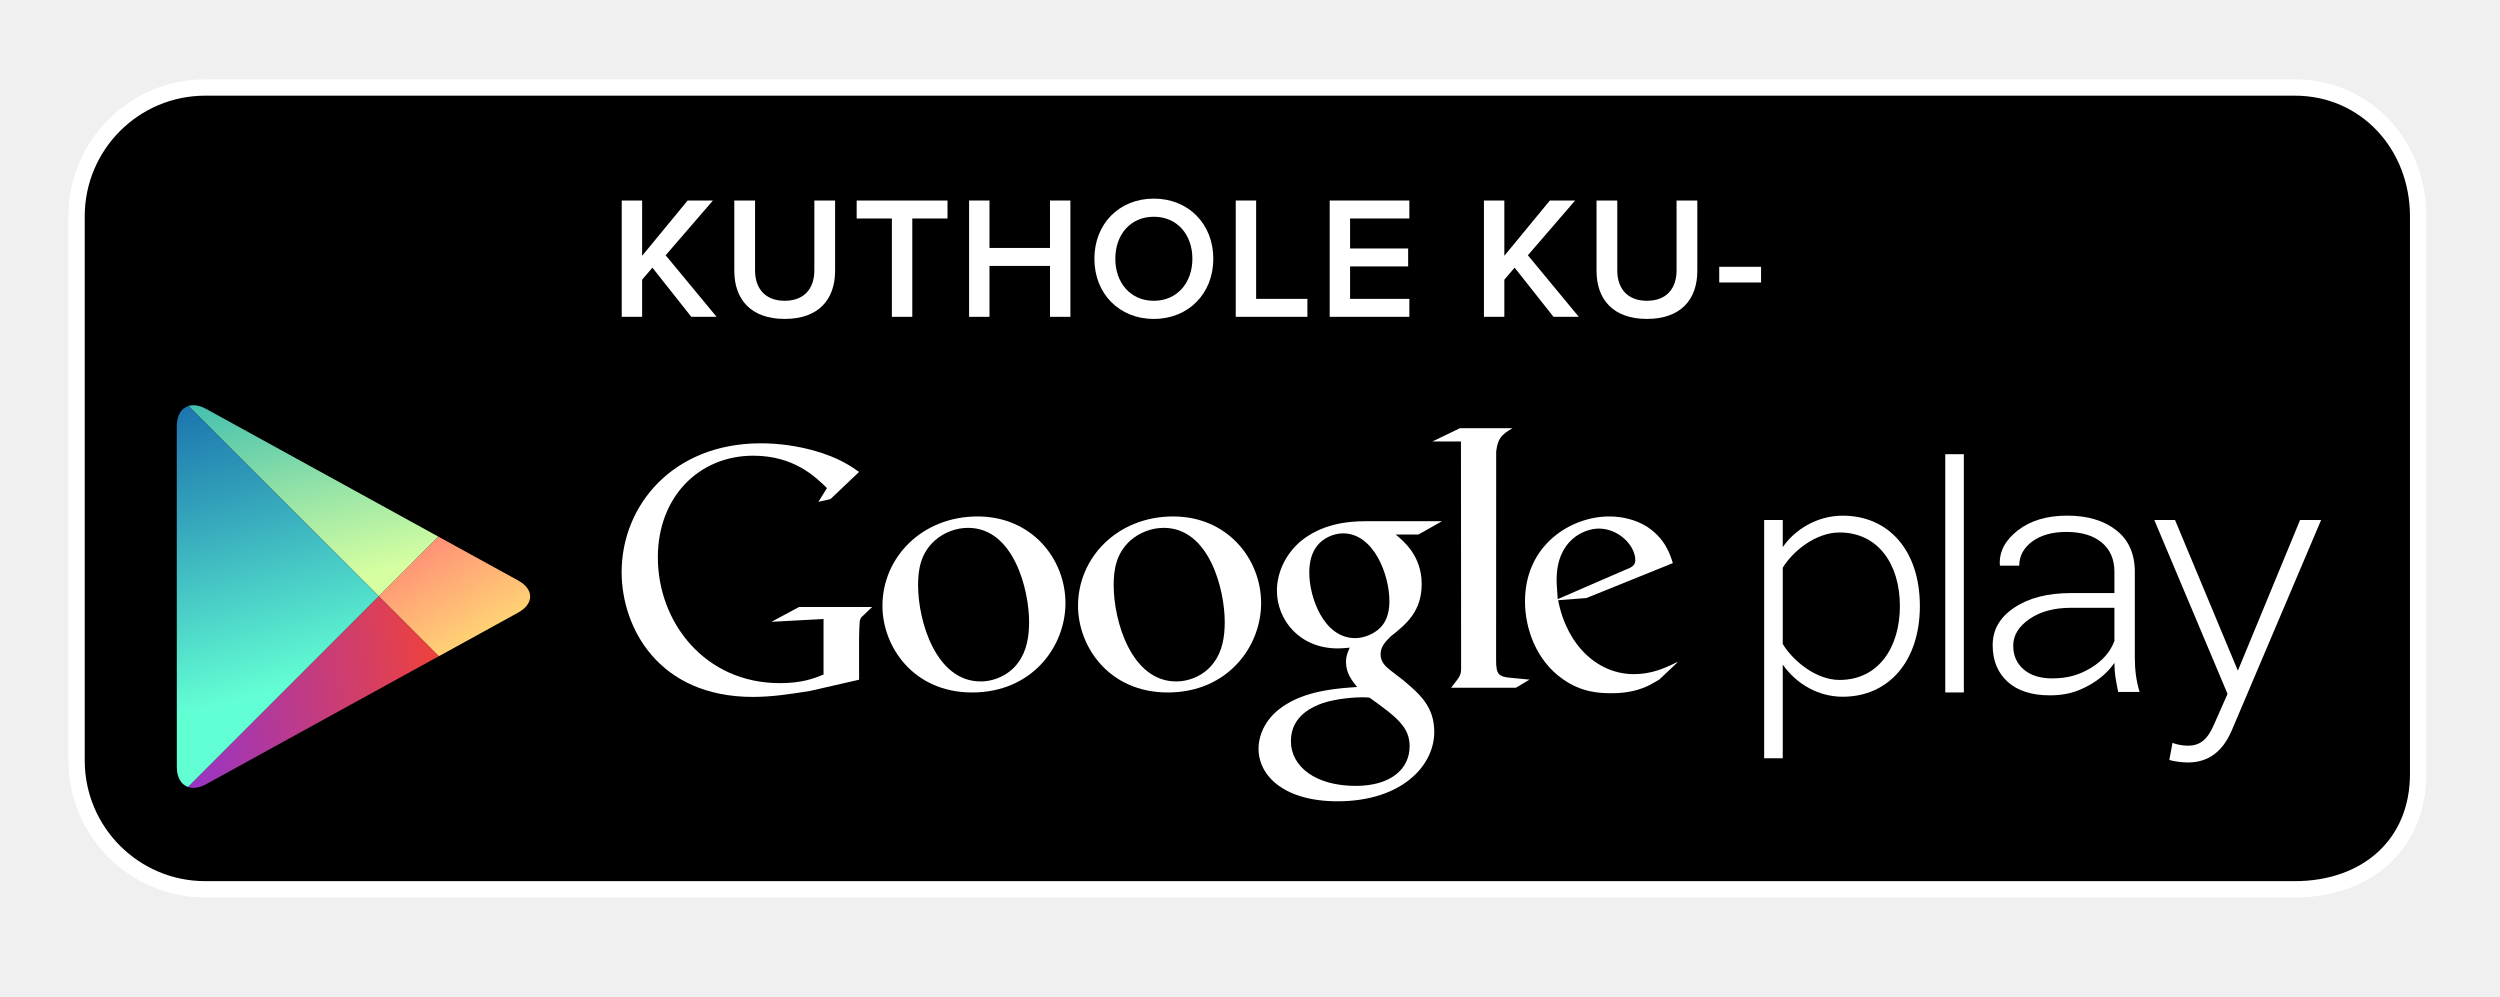
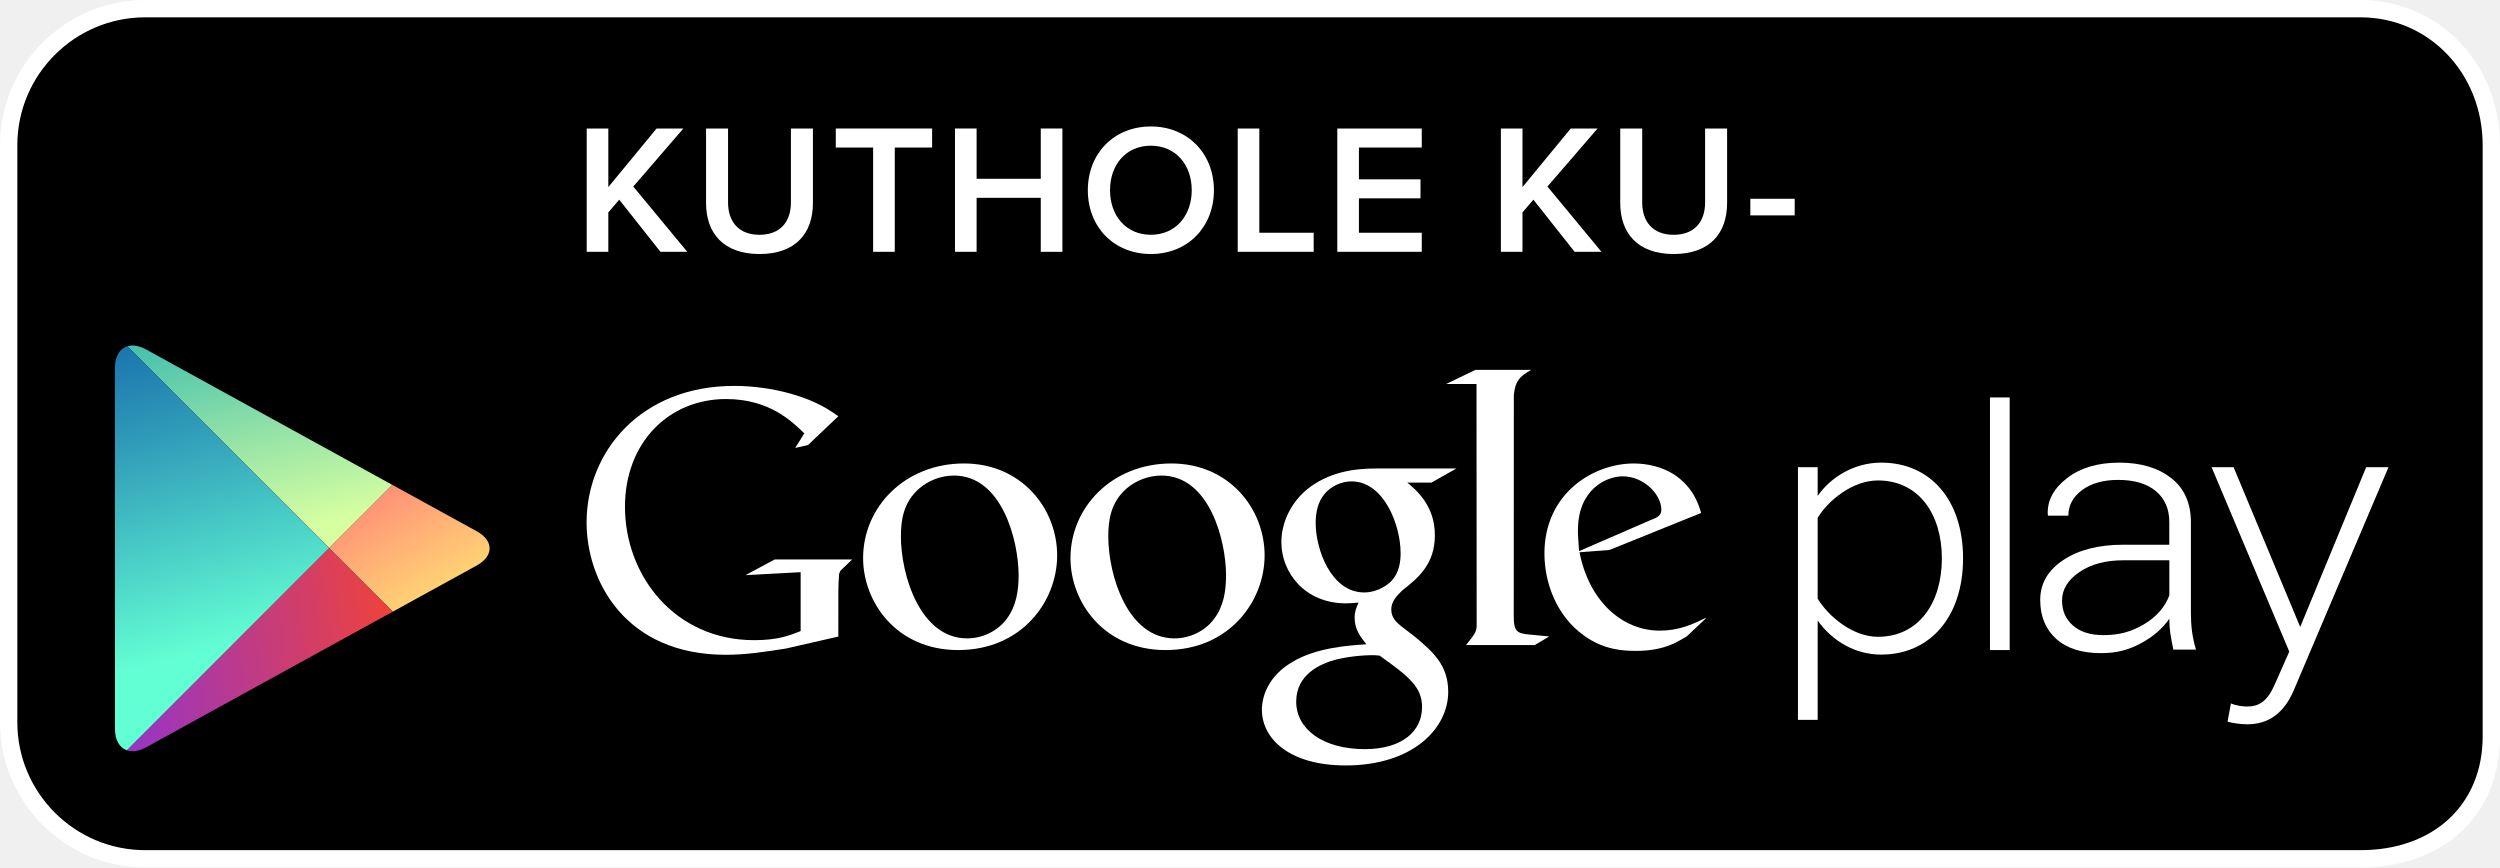
- <svg xmlns="http://www.w3.org/2000/svg" version="1.1" id="SemiBold" x="0px" y="0px" width="229.5px" height="91.5px" viewBox="0 0 229.5 91.5" enable-background="new 0 0 229.5 91.5" xml:space="preserve">
-   <path stroke="#FFFFFF" stroke-width="1.5" stroke-miterlimit="10" d="M221.985,71.05c0,6.53-4.797,10.59-11.322,10.59H18.849  c-6.528,0-11.821-5.297-11.821-11.827V19.856c0-6.529,5.293-11.824,11.821-11.824h191.814c6.525,0,11.322,5.295,11.322,11.824V71.05  z" />
+ <svg xmlns="http://www.w3.org/2000/svg" version="1.1" id="SemiBold" x="0px" y="0px" width="216.457px" height="75.107px" viewBox="0 0 216.457 75.107" enable-background="new 0 0 216.457 75.107" xml:space="preserve">
+   <g>
+     <path d="M215.707,63.767c0,6.531-4.797,10.592-11.321,10.592H12.572c-6.528,0-11.821-5.299-11.821-11.828V12.573   C0.75,6.045,6.043,0.75,12.572,0.75h191.814c6.524,0,11.321,5.295,11.321,11.823V63.767z" />
+     <path fill="#FFFFFF" d="M204.386,75.109H12.572C5.64,75.109,0,69.466,0,62.531V12.573C0,5.64,5.641,0,12.572,0h191.814   c6.769,0,12.071,5.522,12.071,12.573v51.194C216.457,70.55,211.606,75.109,204.386,75.109z M12.572,1.5   C6.468,1.5,1.5,6.468,1.5,12.573v49.958c0,6.107,4.967,11.078,11.071,11.078h191.814c6.323,0,10.571-3.955,10.571-9.842V12.573   c0-6.209-4.645-11.073-10.571-11.073H12.572z" />
+   </g>
  <g>
    <g>
-       <path fill="#FFFFFF" d="M153.929,60.867l-1.614,1.522c-0.372,0.205-0.743,0.443-1.113,0.612c-1.121,0.509-2.261,0.637-3.274,0.637    c-1.078,0-2.768-0.069-4.491-1.316c-2.396-1.688-3.442-4.587-3.442-7.114c0-5.232,4.259-7.798,7.732-7.798    c1.215,0,2.462,0.304,3.476,0.945c1.686,1.114,2.122,2.563,2.364,3.34l-7.934,3.205l-2.598,0.202    c0.841,4.289,3.743,6.784,6.95,6.784c1.602,0,2.791-0.522,3.882-1.062C153.866,60.825,154.085,60.711,153.929,60.867z     M149.143,52.334c0.645-0.234,0.979-0.437,0.979-0.906c0-1.348-1.525-2.904-3.345-2.904c-1.349,0-3.879,1.05-3.879,4.695    c0,0.569,0.067,1.175,0.102,1.781L149.143,52.334z" />
-       <path fill="#FFFFFF" d="M137.342,60.605c0,1.312,0.234,1.516,1.343,1.618c0.578,0.068,1.154,0.099,1.725,0.166l-1.248,0.743    h-5.947c0.78-1.012,0.914-1.112,0.914-1.787v-0.753l-0.013-20.063h-2.626l2.527-1.218h4.826c-1.046,0.605-1.358,0.975-1.493,2.155    L137.342,60.605z" />
-       <path fill="#FFFFFF" d="M128.119,49.066c0.774,0.637,2.392,1.988,2.392,4.553c0,2.499-1.409,3.677-2.83,4.792    c-0.436,0.438-0.945,0.915-0.945,1.651c0,0.746,0.51,1.151,0.877,1.453l1.219,0.941c1.482,1.251,2.833,2.398,2.833,4.728    c0,3.175-3.072,6.375-8.877,6.375c-4.89,0-7.254-2.328-7.254-4.825c0-1.216,0.604-2.937,2.601-4.115    c2.092-1.279,4.927-1.45,6.444-1.55c-0.474-0.612-1.015-1.253-1.015-2.299c0-0.572,0.172-0.913,0.338-1.315    c-0.369,0.035-0.741,0.071-1.079,0.071c-3.579,0-5.603-2.67-5.603-5.302c0-1.552,0.708-3.273,2.162-4.521    c1.924-1.584,4.218-1.857,6.041-1.857h6.954l-2.162,1.221H128.119z M125.728,64.047c-0.276-0.036-0.442-0.036-0.776-0.036    c-0.306,0-2.129,0.066-3.541,0.54c-0.747,0.273-2.906,1.08-2.906,3.478c0,2.392,2.331,4.116,5.938,4.116    c3.239,0,4.96-1.553,4.96-3.644C129.401,66.78,128.288,65.872,125.728,64.047z M126.698,57.635    c0.78-0.778,0.848-1.854,0.848-2.466c0-2.427-1.447-6.207-4.252-6.207c-0.875,0-1.823,0.439-2.361,1.118    c-0.57,0.703-0.741,1.615-0.741,2.492c0,2.26,1.317,6.008,4.217,6.008C125.254,58.58,126.164,58.169,126.698,57.635z" />
-       <path fill="#FFFFFF" d="M107.197,63.569c-5.364,0-8.234-4.178-8.234-7.959c0-4.419,3.608-8.2,8.74-8.2    c4.961,0,8.068,3.884,8.068,7.962C115.771,59.354,112.7,63.569,107.197,63.569z M111.417,60.839    c0.816-1.08,1.014-2.428,1.014-3.742c0-2.972-1.416-8.64-5.601-8.64c-1.113,0-2.234,0.435-3.042,1.146    c-1.318,1.181-1.553,2.664-1.553,4.12c0,3.334,1.647,8.833,5.737,8.833C109.293,62.556,110.64,61.917,111.417,60.839z" />
-       <path fill="#FFFFFF" d="M89.238,63.569c-5.365,0-8.23-4.178-8.23-7.959c0-4.419,3.609-8.2,8.739-8.2    c4.958,0,8.062,3.884,8.062,7.962C97.809,59.354,94.742,63.569,89.238,63.569z M93.459,60.839c0.81-1.08,1.012-2.428,1.012-3.742    c0-2.972-1.42-8.64-5.601-8.64c-1.117,0-2.226,0.435-3.036,1.146c-1.32,1.181-1.554,2.664-1.554,4.12    c0,3.334,1.654,8.833,5.737,8.833C91.335,62.556,92.68,61.917,93.459,60.839z" />
-       <path fill="#FFFFFF" d="M78.863,62.398l-4.524,1.035c-1.833,0.289-3.479,0.544-5.222,0.544c-8.727,0-12.051-6.424-12.051-11.45    c0-6.14,4.711-11.831,12.778-11.831c1.707,0,3.35,0.251,4.846,0.658c2.371,0.667,3.479,1.487,4.173,1.969l-2.628,2.496    l-1.108,0.248l0.79-1.26c-1.07-1.045-3.037-2.974-6.77-2.974c-4.991,0-8.757,3.794-8.757,9.333c0,5.949,4.3,11.545,11.194,11.545    c2.026,0,3.069-0.407,4.016-0.787v-5.1l-4.776,0.257l2.532-1.36h6.703l-0.819,0.789c-0.222,0.188-0.251,0.252-0.313,0.504    c-0.033,0.288-0.063,1.204-0.063,1.526V62.398z" />
+       <path fill="#FFFFFF" d="M147.652,53.585l-1.615,1.52c-0.371,0.205-0.742,0.443-1.111,0.613c-1.121,0.508-2.262,0.637-3.273,0.637    c-1.078,0-2.769-0.07-4.49-1.316c-2.396-1.688-3.442-4.588-3.442-7.113c0-5.23,4.259-7.797,7.731-7.797    c1.215,0,2.463,0.303,3.477,0.943c1.686,1.113,2.122,2.562,2.363,3.34l-7.935,3.205l-2.598,0.201    c0.841,4.289,3.741,6.785,6.948,6.785c1.604,0,2.791-0.521,3.884-1.062C147.589,53.542,147.808,53.429,147.652,53.585z     M142.865,45.052c0.646-0.234,0.979-0.439,0.979-0.906c0-1.348-1.524-2.904-3.345-2.904c-1.351,0-3.879,1.051-3.879,4.695    c0,0.568,0.065,1.176,0.102,1.781L142.865,45.052z" />
+       <path fill="#FFFFFF" d="M131.064,53.322c0,1.312,0.234,1.518,1.344,1.617c0.578,0.068,1.153,0.1,1.726,0.166l-1.248,0.744h-5.947    c0.78-1.012,0.914-1.113,0.914-1.787v-0.754l-0.013-20.063h-2.626l2.526-1.218h4.825c-1.046,0.605-1.358,0.976-1.493,2.155    L131.064,53.322z" />
+       <path fill="#FFFFFF" d="M121.842,41.782c0.773,0.639,2.393,1.988,2.393,4.555c0,2.498-1.41,3.676-2.83,4.791    c-0.437,0.438-0.945,0.916-0.945,1.65c0,0.746,0.511,1.15,0.877,1.453l1.22,0.941c1.481,1.25,2.833,2.396,2.833,4.727    c0,3.176-3.072,6.375-8.877,6.375c-4.891,0-7.254-2.328-7.254-4.824c0-1.217,0.604-2.938,2.602-4.113    c2.092-1.279,4.928-1.451,6.443-1.553c-0.475-0.609-1.016-1.252-1.016-2.299c0-0.57,0.172-0.912,0.338-1.312    c-0.368,0.035-0.74,0.068-1.079,0.068c-3.578,0-5.603-2.67-5.603-5.301c0-1.553,0.707-3.271,2.161-4.52    c1.925-1.584,4.218-1.857,6.041-1.857h6.954l-2.162,1.221h-2.096V41.782z M119.451,56.765c-0.275-0.037-0.441-0.037-0.775-0.037    c-0.307,0-2.129,0.066-3.541,0.541c-0.747,0.273-2.906,1.08-2.906,3.479c0,2.393,2.331,4.115,5.938,4.115    c3.238,0,4.959-1.553,4.959-3.645C123.123,59.495,122.011,58.589,119.451,56.765z M120.421,50.353    c0.78-0.777,0.848-1.854,0.848-2.467c0-2.426-1.446-6.207-4.252-6.207c-0.875,0-1.823,0.438-2.36,1.119    c-0.57,0.703-0.742,1.613-0.742,2.49c0,2.262,1.317,6.01,4.219,6.01C118.977,51.298,119.887,50.886,120.421,50.353z" />
+       <path fill="#FFFFFF" d="M100.919,56.284c-5.364,0-8.234-4.178-8.234-7.959c0-4.418,3.608-8.197,8.74-8.197    c4.961,0,8.068,3.883,8.068,7.961C109.494,52.072,106.423,56.284,100.919,56.284z M105.14,53.556    c0.815-1.08,1.015-2.428,1.015-3.74c0-2.973-1.416-8.641-5.602-8.641c-1.113,0-2.234,0.436-3.042,1.145    c-1.318,1.182-1.553,2.664-1.553,4.119c0,3.334,1.647,8.834,5.737,8.834C103.016,55.275,104.363,54.634,105.14,53.556z" />
+       <path fill="#FFFFFF" d="M82.96,56.284c-5.365,0-8.23-4.178-8.23-7.959c0-4.418,3.609-8.197,8.739-8.197    c4.958,0,8.062,3.883,8.062,7.961C91.532,52.072,88.465,56.284,82.96,56.284z M87.182,53.556c0.81-1.08,1.012-2.428,1.012-3.74    c0-2.973-1.42-8.641-5.601-8.641c-1.117,0-2.226,0.436-3.036,1.145c-1.32,1.182-1.554,2.664-1.554,4.119    c0,3.334,1.654,8.834,5.737,8.834C85.058,55.275,86.403,54.634,87.182,53.556z" />
+       <path fill="#FFFFFF" d="M72.585,55.115l-4.524,1.035c-1.833,0.289-3.479,0.543-5.222,0.543c-8.727,0-12.051-6.424-12.051-11.449    c0-6.141,4.711-11.832,12.778-11.832c1.707,0,3.35,0.251,4.846,0.658c2.371,0.667,3.479,1.487,4.173,1.969l-2.628,2.496    l-1.108,0.248l0.79-1.259c-1.07-1.045-3.037-2.974-6.77-2.974c-4.991,0-8.757,3.793-8.757,9.333c0,5.949,4.3,11.545,11.194,11.545    c2.026,0,3.069-0.406,4.016-0.787v-5.1l-4.776,0.258l2.532-1.361h6.703l-0.819,0.791c-0.222,0.188-0.251,0.252-0.313,0.504    c-0.033,0.287-0.063,1.203-0.063,1.525L72.585,55.115L72.585,55.115z" />
    </g>
    <g>
-       <path fill="#FFFFFF" d="M163.656,61.011v8.596h-1.707V47.735h1.707v2.49c1.111-1.609,3.144-2.886,5.504-2.886    c4.232,0,7.084,3.211,7.084,8.294c0,5.049-2.852,8.327-7.084,8.327C166.932,63.961,164.937,62.812,163.656,61.011z M174.41,55.634    c0-3.831-1.997-6.753-5.538-6.753c-2.199,0-4.302,1.729-5.216,3.235v7.001c0.914,1.51,3.017,3.301,5.216,3.301    C172.413,62.418,174.41,59.471,174.41,55.634z" />
-       <path fill="#FFFFFF" d="M178.575,63.567V41.696h1.706v21.871H178.575z" />
-       <path fill="#FFFFFF" d="M199.436,68.192c0.364,0.162,0.987,0.263,1.383,0.263c1.044,0,1.771-0.427,2.424-1.936l1.245-2.82    l-6.725-15.964h1.904l5.769,13.834l5.712-13.834h1.931l-8.201,19.313c-0.851,1.99-2.189,2.947-4.029,2.947    c-0.552,0-1.279-0.099-1.706-0.229L199.436,68.192z" />
-       <path fill="#FFFFFF" d="M194.449,63.52c-0.114-0.549-0.2-1.032-0.263-1.437c-0.053-0.403-0.082-0.815-0.082-1.234    c-0.586,0.859-1.415,1.574-2.474,2.138c-1.06,0.566-2.066,0.845-3.448,0.845c-1.663,0-2.953-0.409-3.875-1.239    c-0.918-0.829-1.38-1.952-1.38-3.373c0-1.419,0.669-2.571,2.003-3.452c1.334-0.885,3.059-1.324,5.192-1.324h3.981v-1.968    c0-1.133-0.387-2.023-1.157-2.67c-0.774-0.646-1.86-0.974-3.269-0.974c-1.287,0-2.331,0.299-3.126,0.881    c-0.788,0.594-1.185,1.33-1.185,2.217h-1.747l-0.036-0.085c-0.063-1.195,0.484-2.245,1.647-3.15    c1.157-0.905,2.675-1.36,4.542-1.36c1.86,0,3.366,0.448,4.502,1.342c1.134,0.885,1.703,2.164,1.703,3.836v7.811    c0,0.561,0.026,1.103,0.097,1.631c0.072,0.529,0.187,1.057,0.34,1.567H194.449z M188.392,62.276c1.45,0,2.492-0.324,3.558-0.965    c1.058-0.638,1.777-1.469,2.155-2.475v-3.04h-4c-1.528,0-2.793,0.338-3.788,1.021c-0.997,0.68-1.503,1.503-1.503,2.46    c0,0.902,0.32,1.625,0.957,2.172C186.408,62.002,187.28,62.276,188.392,62.276z" />
+       <path fill="#FFFFFF" d="M157.379,53.728v8.598h-1.707V40.45h1.707v2.49c1.111-1.607,3.144-2.885,5.504-2.885    c4.232,0,7.084,3.211,7.084,8.293c0,5.049-2.852,8.328-7.084,8.328C160.654,56.679,158.66,55.529,157.379,53.728z M168.133,48.351    c0-3.83-1.997-6.752-5.538-6.752c-2.199,0-4.302,1.729-5.216,3.234v7.002c0.914,1.51,3.017,3.301,5.216,3.301    C166.136,55.136,168.133,52.189,168.133,48.351z" />
+       <path fill="#FFFFFF" d="M172.298,56.282v-21.87h1.706v21.872h-1.706V56.282z" />
+       <path fill="#FFFFFF" d="M193.158,60.907c0.364,0.162,0.987,0.266,1.383,0.266c1.045,0,1.771-0.43,2.426-1.938l1.244-2.818    l-6.725-15.967h1.903l5.769,13.834l5.713-13.834h1.932l-8.201,19.314c-0.852,1.99-2.188,2.947-4.027,2.947    c-0.554,0-1.279-0.1-1.707-0.23L193.158,60.907z" />
+       <path fill="#FFFFFF" d="M188.172,56.238c-0.114-0.549-0.2-1.031-0.264-1.438c-0.054-0.402-0.082-0.814-0.082-1.232    c-0.586,0.857-1.414,1.572-2.475,2.137c-1.061,0.566-2.064,0.846-3.447,0.846c-1.662,0-2.953-0.408-3.875-1.238    c-0.918-0.83-1.381-1.953-1.381-3.373s0.67-2.572,2.004-3.453c1.334-0.885,3.059-1.324,5.191-1.324h3.98v-1.967    c0-1.133-0.388-2.021-1.158-2.67c-0.772-0.645-1.858-0.975-3.268-0.975c-1.287,0-2.332,0.299-3.127,0.881    c-0.787,0.594-1.186,1.33-1.186,2.217h-1.746l-0.036-0.084c-0.063-1.195,0.483-2.246,1.647-3.15    c1.155-0.904,2.674-1.359,4.541-1.359c1.859,0,3.367,0.449,4.502,1.342c1.135,0.887,1.703,2.164,1.703,3.838v7.811    c0,0.561,0.025,1.104,0.098,1.631c0.072,0.529,0.188,1.057,0.34,1.566h-1.965v-0.004H188.172z M182.115,54.991    c1.449,0,2.491-0.322,3.559-0.965c1.058-0.637,1.775-1.469,2.154-2.475v-3.039h-4c-1.527,0-2.793,0.338-3.789,1.02    s-1.502,1.504-1.502,2.461c0,0.902,0.319,1.625,0.957,2.174C180.131,54.72,181.002,54.991,182.115,54.991z" />
    </g>
  </g>
  <g>
-     <polygon fill="none" points="34.776,54.742 40.252,49.266 40.25,49.266 34.776,54.742 17.299,37.267 17.298,37.267 34.776,54.745    17.271,72.251 17.271,72.251 34.776,54.745 40.276,60.245 40.279,60.245  " />
-     <linearGradient id="SVGID_1_" gradientUnits="userSpaceOnUse" x1="519.573" y1="-432.998" x2="496.496" y2="-447.44" gradientTransform="matrix(0.7071 0.7071 -0.7071 0.7071 -642.4706 -7.8795)">
+     <polygon fill="none" points="28.499,47.46 33.975,41.984 33.973,41.984 28.499,47.46 11.021,29.984 11.021,29.984 28.499,47.462    10.994,64.968 10.994,64.968 28.499,47.462 33.999,52.962 34.001,52.962  " />
+     <linearGradient id="SVGID_1_" gradientUnits="userSpaceOnUse" x1="1252.761" y1="-215.858" x2="1229.683" y2="-230.301" gradientTransform="matrix(0.7071 0.7071 -0.7071 0.7071 -1013.645 -687.1373)">
      <stop offset="0" style="stop-color:#D6FFA1" />
      <stop offset="0.326" style="stop-color:#93E2A7" />
      <stop offset="1" style="stop-color:#00A3B5" />
    </linearGradient>
-     <path fill="url(#SVGID_1_)" d="M40.25,49.266L18.914,37.534c-0.604-0.331-1.163-0.408-1.615-0.268l17.478,17.476L40.25,49.266z" />
-     <linearGradient id="SVGID_2_" gradientUnits="userSpaceOnUse" x1="506.158" y1="-445.334" x2="536.076" y2="-437.514" gradientTransform="matrix(0.7071 0.7071 -0.7071 0.7071 -642.4706 -7.8795)">
+     <path fill="url(#SVGID_1_)" d="M33.973,41.984L12.637,30.252c-0.604-0.331-1.163-0.408-1.615-0.269L28.5,47.46L33.973,41.984z" />
+     <linearGradient id="SVGID_2_" gradientUnits="userSpaceOnUse" x1="1239.34" y1="-228.196" x2="1269.264" y2="-220.374" gradientTransform="matrix(0.7071 0.7071 -0.7071 0.7071 -1013.645 -687.1373)">
      <stop offset="0" style="stop-color:#FF177B" />
      <stop offset="0.672" style="stop-color:#FFA976" />
      <stop offset="1" style="stop-color:#FFEC73" />
    </linearGradient>
-     <path fill="url(#SVGID_2_)" d="M40.279,60.245l7.283-4.005c1.477-0.815,1.477-2.142,0-2.954l-7.311-4.02l-5.476,5.476   L40.279,60.245z" />
-     <linearGradient id="SVGID_3_" gradientUnits="userSpaceOnUse" x1="522.857" y1="-422.044" x2="490.413" y2="-441.133" gradientTransform="matrix(0.7071 0.7071 -0.7071 0.7071 -642.4706 -7.8795)">
+     <path fill="url(#SVGID_2_)" d="M34.001,52.962l7.283-4.004c1.477-0.816,1.477-2.145,0-2.955l-7.311-4.021l-5.476,5.479   L34.001,52.962z" />
+     <linearGradient id="SVGID_3_" gradientUnits="userSpaceOnUse" x1="1256.046" y1="-204.905" x2="1223.601" y2="-223.994" gradientTransform="matrix(0.7071 0.7071 -0.7071 0.7071 -1013.645 -687.1373)">
      <stop offset="0" style="stop-color:#63FFD4" />
      <stop offset="0.485" style="stop-color:#32A0BA" />
      <stop offset="0.835" style="stop-color:#1262A9" />
      <stop offset="1" style="stop-color:#064AA2" />
    </linearGradient>
-     <path fill="url(#SVGID_3_)" d="M17.298,37.267c-0.649,0.203-1.069,0.86-1.069,1.854l0.004,31.284c0,0.982,0.407,1.63,1.038,1.846   l17.506-17.506L17.298,37.267z" />
-     <linearGradient id="SVGID_4_" gradientUnits="userSpaceOnUse" x1="534.637" y1="-437.199" x2="514.66" y2="-410.881" gradientTransform="matrix(0.7071 0.7071 -0.7071 0.7071 -642.4706 -7.8795)">
+     <path fill="url(#SVGID_3_)" d="M11.021,29.984c-0.649,0.203-1.069,0.86-1.069,1.854L9.956,63.12c0,0.982,0.407,1.633,1.038,1.848   L28.5,47.462L11.021,29.984z" />
+     <linearGradient id="SVGID_4_" gradientUnits="userSpaceOnUse" x1="1267.822" y1="-220.06" x2="1247.845" y2="-193.741" gradientTransform="matrix(0.7071 0.7071 -0.7071 0.7071 -1013.645 -687.1373)">
      <stop offset="0" style="stop-color:#FF4521" />
      <stop offset="0.341" style="stop-color:#D43E65" />
      <stop offset="0.793" style="stop-color:#9F36B9" />
      <stop offset="1" style="stop-color:#8A33DB" />
    </linearGradient>
-     <path fill="url(#SVGID_4_)" d="M17.271,72.251c0.454,0.154,1.024,0.082,1.643-0.258l21.363-11.748l-5.5-5.5L17.271,72.251z" />
+     <path fill="url(#SVGID_4_)" d="M10.994,64.968c0.454,0.152,1.024,0.082,1.643-0.258L34,52.962l-5.5-5.5L10.994,64.968z" />
  </g>
  <g>
    <g>
-       <path fill="#FFFFFF" d="M63.461,29.085l-3.57-4.514l-0.944,1.104v3.409h-1.872V18.408h1.872v5.074l4.178-5.074h2.321l-4.338,5.026    l4.674,5.65H63.461z" />
-       <path fill="#FFFFFF" d="M67.41,24.859v-6.451h1.904v6.403c0,1.696,0.944,2.801,2.722,2.801c1.776,0,2.721-1.104,2.721-2.801    v-6.403h1.905v6.451c0,2.641-1.521,4.418-4.626,4.418C68.946,29.277,67.41,27.5,67.41,24.859z" />
-       <path fill="#FFFFFF" d="M81.875,29.085v-9.027h-3.233v-1.649h8.339v1.649h-3.232v9.027H81.875z" />
-       <path fill="#FFFFFF" d="M96.389,29.085v-4.674h-5.555v4.674h-1.872V18.408h1.872v4.354h5.555v-4.354h1.873v10.677H96.389z" />
-       <path fill="#FFFFFF" d="M100.465,23.755c0-3.186,2.257-5.522,5.459-5.522c3.185,0,5.458,2.337,5.458,5.522    s-2.273,5.522-5.458,5.522C102.722,29.277,100.465,26.94,100.465,23.755z M109.461,23.755c0-2.209-1.393-3.857-3.537-3.857    c-2.161,0-3.538,1.648-3.538,3.857c0,2.192,1.377,3.857,3.538,3.857C108.068,27.612,109.461,25.947,109.461,23.755z" />
-       <path fill="#FFFFFF" d="M113.441,29.085V18.408h1.872v9.028h4.706v1.648H113.441z" />
-       <path fill="#FFFFFF" d="M122.065,29.085V18.408h7.314v1.649h-5.442v2.753h5.331v1.648h-5.331v2.978h5.442v1.648H122.065z" />
-       <path fill="#FFFFFF" d="M142.612,29.085l-3.57-4.514l-0.944,1.104v3.409h-1.872V18.408h1.872v5.074l4.178-5.074h2.321    l-4.338,5.026l4.674,5.65H142.612z" />
-       <path fill="#FFFFFF" d="M146.562,24.859v-6.451h1.904v6.403c0,1.696,0.944,2.801,2.722,2.801c1.776,0,2.721-1.104,2.721-2.801    v-6.403h1.905v6.451c0,2.641-1.521,4.418-4.626,4.418C148.098,29.277,146.562,27.5,146.562,24.859z" />
-       <path fill="#FFFFFF" d="M157.825,25.932v-1.44h3.841v1.44H157.825z" />
+       <path fill="#FFFFFF" d="M57.184,21.802l-3.57-4.515l-0.944,1.104v3.409h-1.872V11.126h1.872v5.073l4.178-5.073h2.321l-4.338,5.025    l4.674,5.65L57.184,21.802L57.184,21.802z" />
+       <path fill="#FFFFFF" d="M61.133,17.576v-6.45h1.904v6.402c0,1.696,0.944,2.801,2.722,2.801c1.776,0,2.721-1.104,2.721-2.801    v-6.402h1.905v6.45c0,2.642-1.521,4.418-4.626,4.418C62.668,21.994,61.133,20.218,61.133,17.576z" />
+       <path fill="#FFFFFF" d="M75.598,21.802v-9.027h-3.233v-1.648h8.339v1.648h-3.232v9.027H75.598z" />
+       <path fill="#FFFFFF" d="M90.112,21.802v-4.674h-5.555v4.674h-1.872V11.126h1.872v4.354h5.555v-4.354h1.873v10.677H90.112z" />
+       <path fill="#FFFFFF" d="M94.188,16.472c0-3.187,2.257-5.522,5.459-5.522c3.186,0,5.458,2.337,5.458,5.522    c0,3.185-2.272,5.521-5.458,5.521C96.445,21.994,94.188,19.657,94.188,16.472z M103.184,16.472c0-2.209-1.393-3.857-3.537-3.857    c-2.161,0-3.538,1.648-3.538,3.857c0,2.191,1.377,3.856,3.538,3.856C101.791,20.329,103.184,18.664,103.184,16.472z" />
+       <path fill="#FFFFFF" d="M107.164,21.802V11.126h1.871v9.027h4.707v1.648L107.164,21.802L107.164,21.802z" />
+       <path fill="#FFFFFF" d="M115.787,21.802V11.126h7.313v1.648h-5.44v2.753h5.33v1.648h-5.33v2.978h5.44v1.648L115.787,21.802    L115.787,21.802z" />
+       <path fill="#FFFFFF" d="M136.334,21.802l-3.569-4.515l-0.944,1.104v3.409h-1.871V11.126h1.871v5.073l4.178-5.073h2.322    l-4.339,5.025l4.675,5.65L136.334,21.802L136.334,21.802z" />
+       <path fill="#FFFFFF" d="M140.285,17.576v-6.45h1.902v6.402c0,1.696,0.944,2.801,2.723,2.801c1.775,0,2.722-1.104,2.722-2.801    v-6.402h1.905v6.45c0,2.642-1.521,4.418-4.627,4.418C141.82,21.994,140.285,20.218,140.285,17.576z" />
+       <path fill="#FFFFFF" d="M151.548,18.649V17.21h3.841v1.439H151.548z" />
    </g>
  </g>
</svg>
